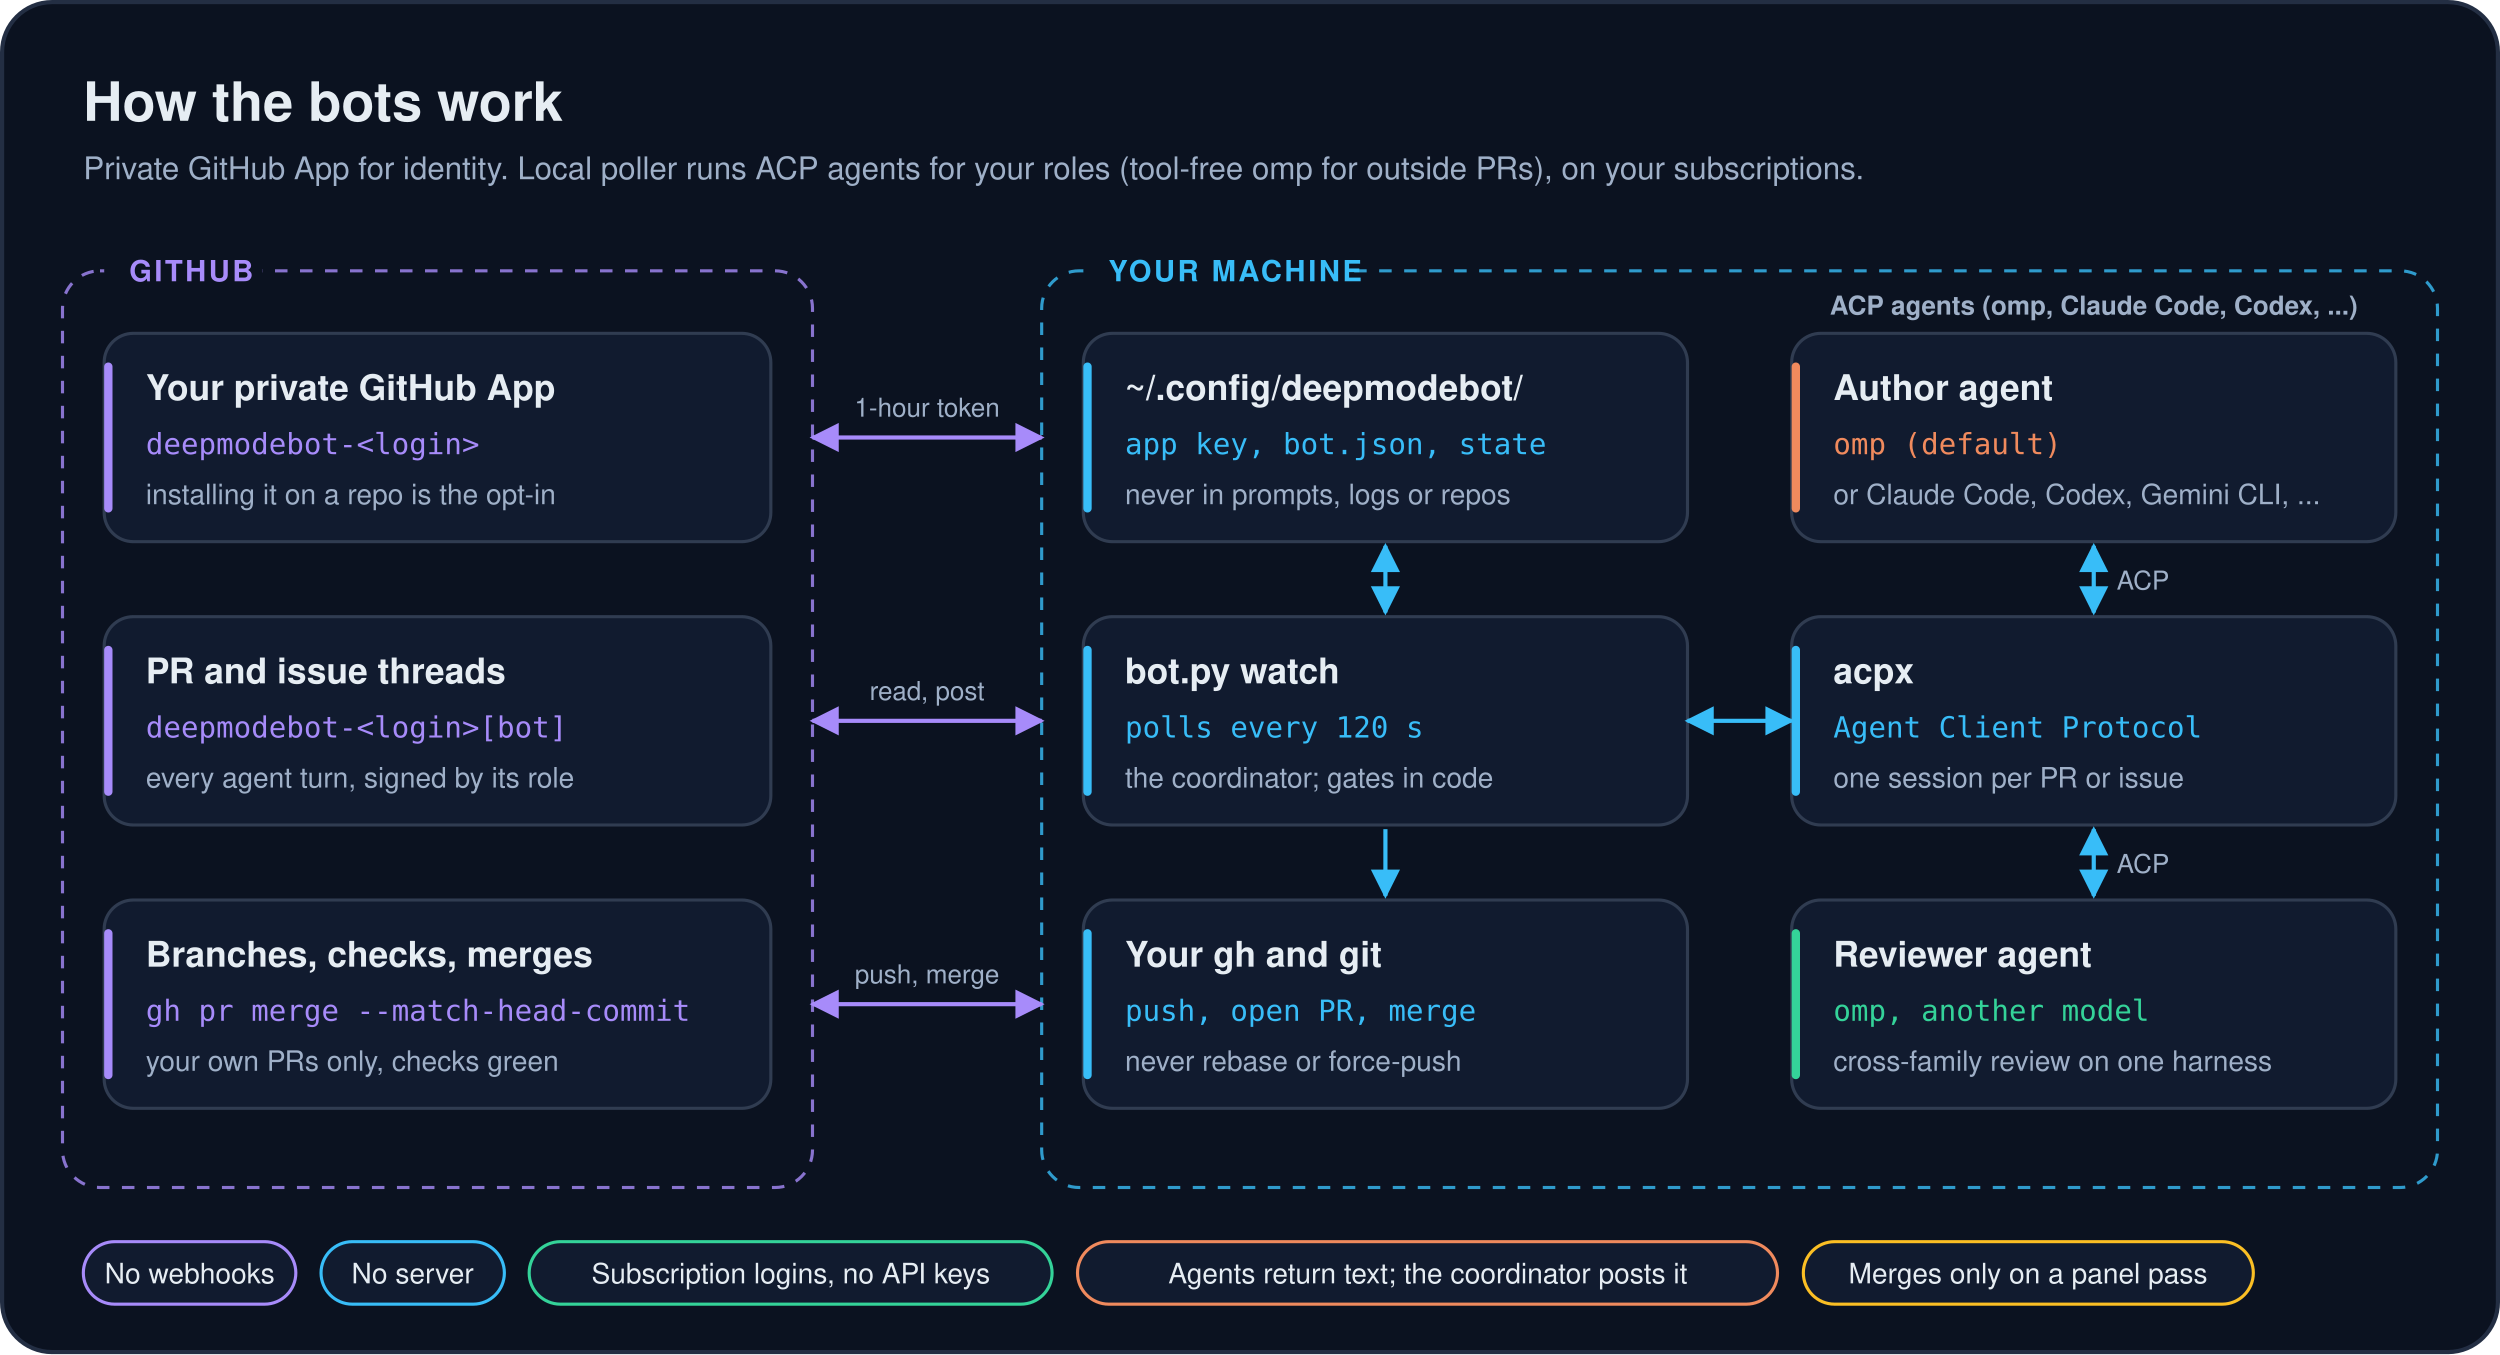
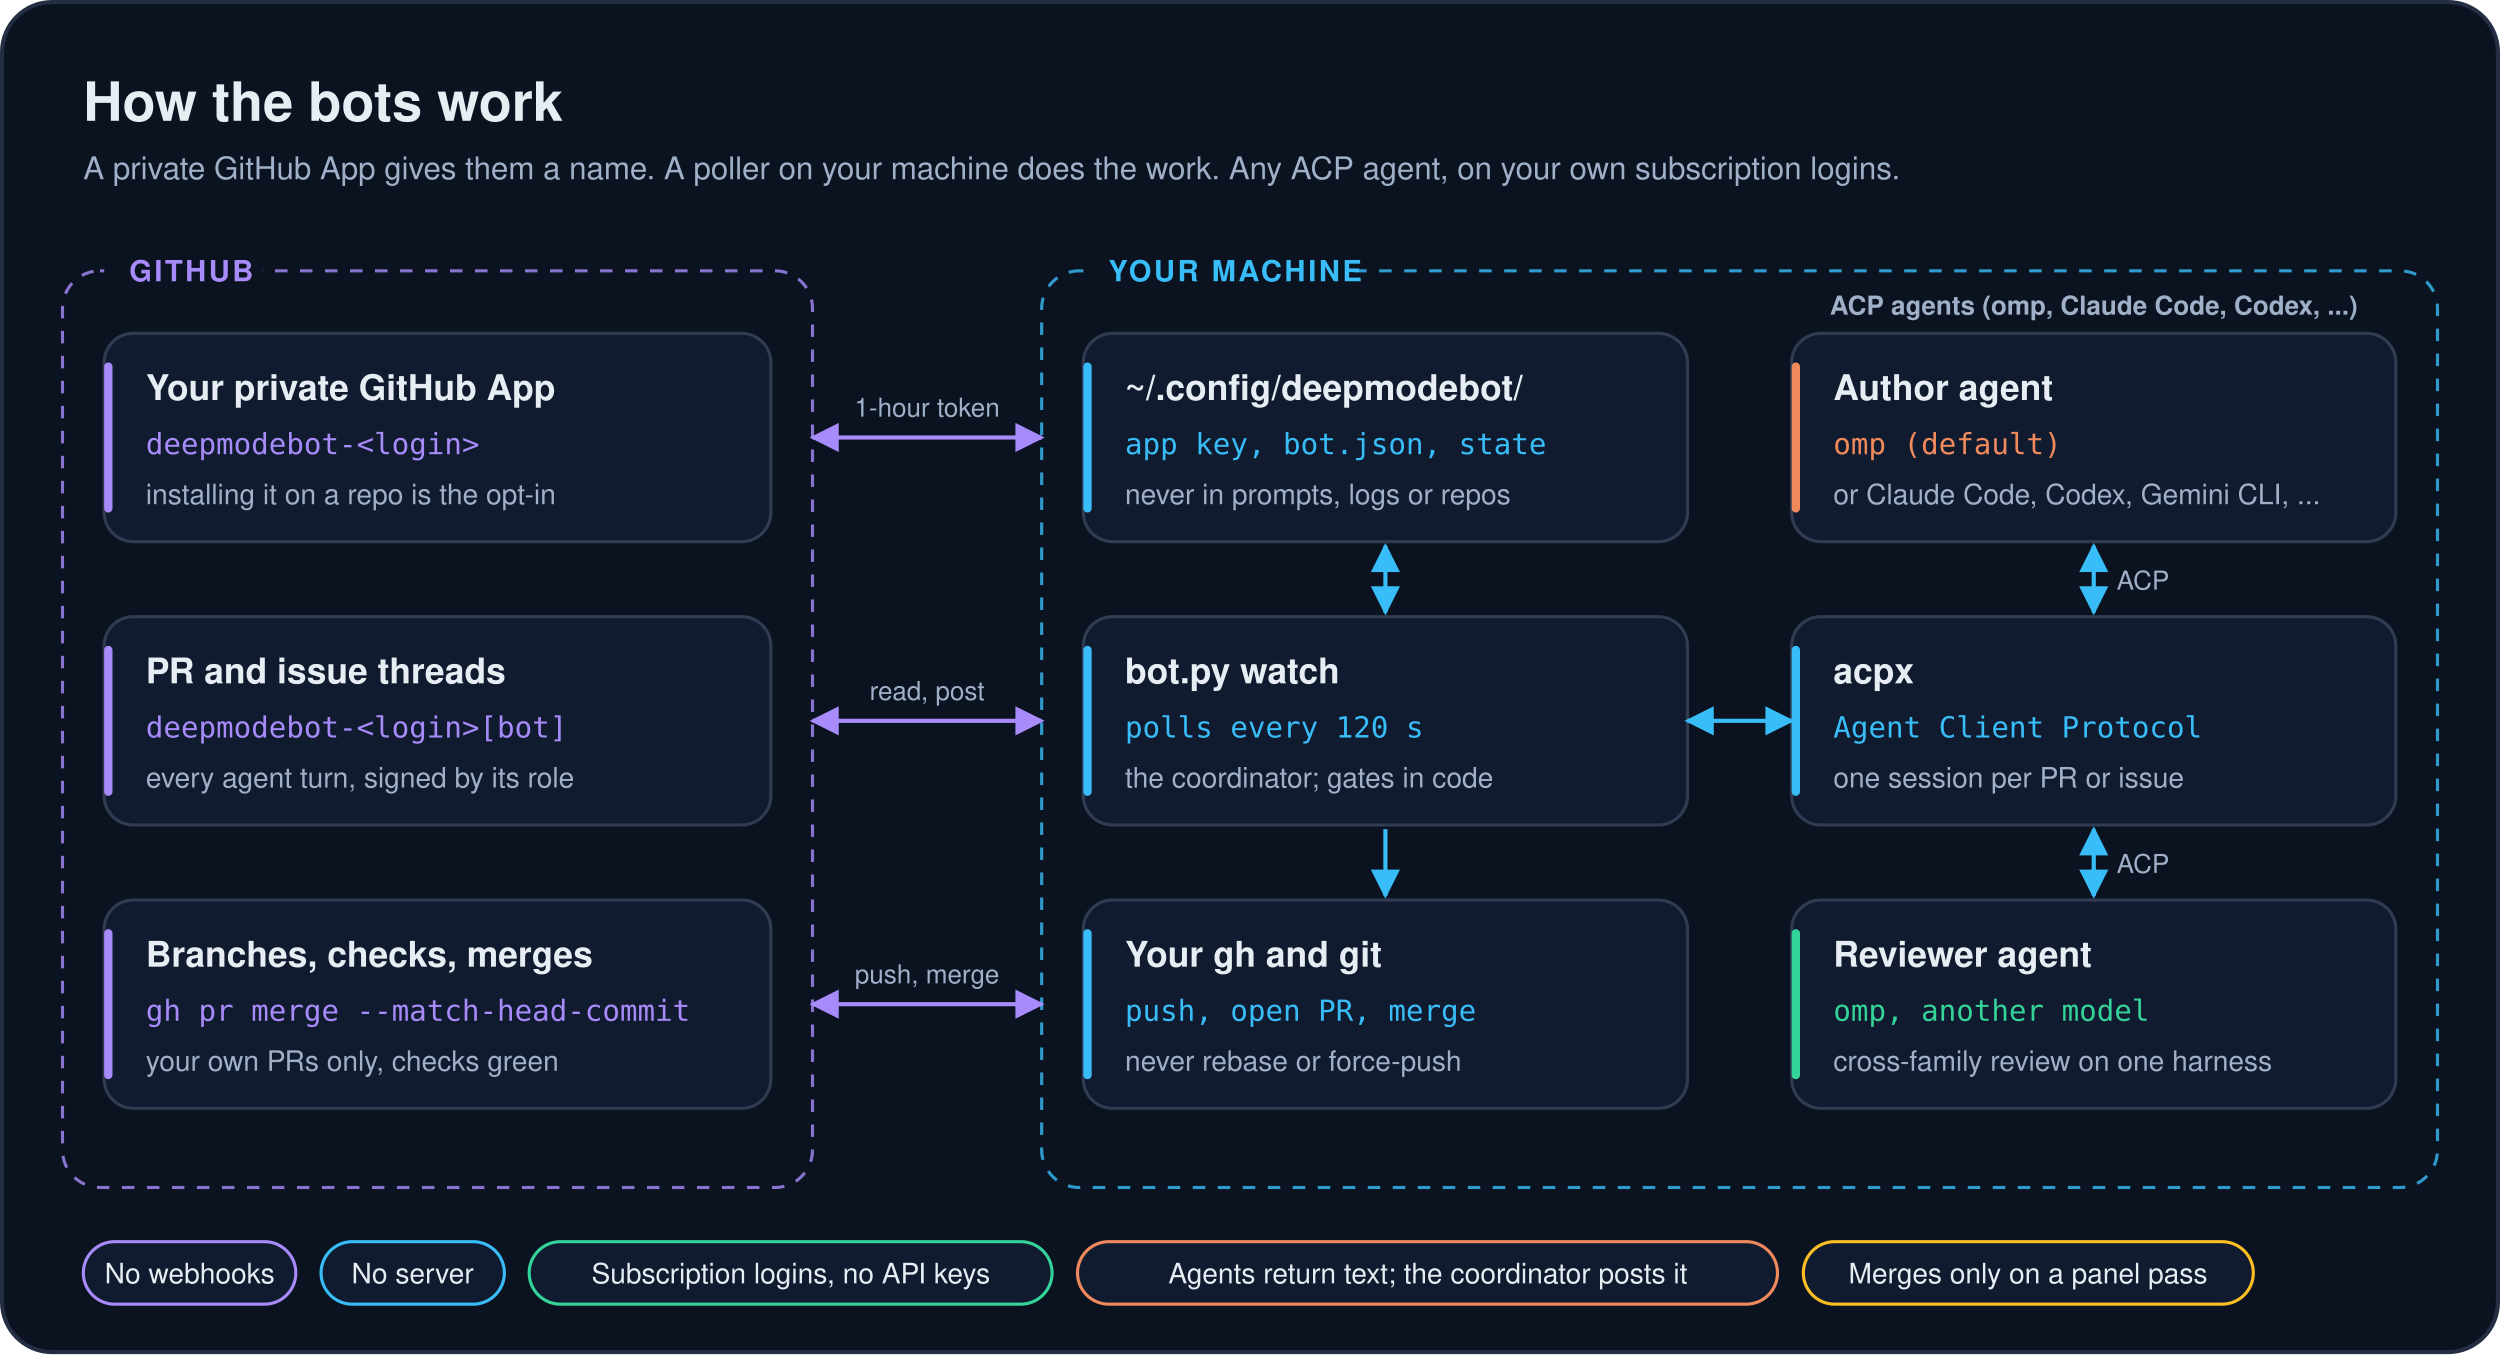
<svg xmlns="http://www.w3.org/2000/svg" width="1200" height="650" viewBox="0 0 1200 650" role="img" aria-labelledby="t d">
  <defs>
    <marker id="ah" viewBox="0 0 10 10" refX="9" refY="5" markerWidth="7" markerHeight="7" orient="auto-start-reverse">
      <path d="M0 0L10 5L0 10z" fill="#9fb0c8" />
    </marker>
    <marker id="ahA" viewBox="0 0 10 10" refX="9" refY="5" markerWidth="7" markerHeight="7" orient="auto-start-reverse">
      <path d="M0 0L10 5L0 10z" fill="#fbbf24" />
    </marker>
    <marker id="ahV" viewBox="0 0 10 10" refX="9" refY="5" markerWidth="7" markerHeight="7" orient="auto-start-reverse">
      <path d="M0 0L10 5L0 10z" fill="#a78bfa" />
    </marker>
    <marker id="ahS" viewBox="0 0 10 10" refX="9" refY="5" markerWidth="7" markerHeight="7" orient="auto-start-reverse">
      <path d="M0 0L10 5L0 10z" fill="#38bdf8" />
    </marker>
  </defs>
  <rect x="1" y="1" width="1198" height="648" rx="24" fill="#0b1220" stroke="#232e43" stroke-width="2" />
  <text x="40" y="58" font-family="ui-sans-serif, -apple-system, 'Segoe UI', Helvetica, Arial, sans-serif" font-size="26" font-weight="700" fill="#e6edf3" text-anchor="start">How the bots work</text>
-   <text x="40" y="86" font-family="ui-sans-serif, -apple-system, 'Segoe UI', Helvetica, Arial, sans-serif" font-size="15" font-weight="400" fill="#9fb0c8" text-anchor="start">Private GitHub App for identity. Local poller runs ACP agents for your roles (tool-free omp for outside PRs), on your subscriptions.</text>
+   <text x="40" y="86" font-family="ui-sans-serif, -apple-system, 'Segoe UI', Helvetica, Arial, sans-serif" font-size="15" font-weight="400" fill="#9fb0c8" text-anchor="start">A private GitHub App gives them a name. A poller on your machine does the work. Any ACP agent, on your own subscription logins.</text>
  <rect x="30" y="130" width="360" height="440" rx="18" fill="none" stroke="#a78bfa" stroke-width="1.5" stroke-dasharray="6 6" opacity="0.8" />
  <rect x="50" y="117" width="76" height="26" rx="13" fill="#0b1220" />
  <text x="62" y="135" font-family="ui-sans-serif, -apple-system, 'Segoe UI', Helvetica, Arial, sans-serif" font-size="14" font-weight="700" fill="#a78bfa" text-anchor="start" letter-spacing="1.2">GITHUB</text>
  <rect x="50" y="160" width="320" height="100" rx="14" fill="#111b2f" stroke="#303c51" stroke-width="1.5" />
  <rect x="50" y="174" width="4" height="72" rx="2" fill="#a78bfa" />
  <text x="70" y="192" font-family="ui-sans-serif, -apple-system, 'Segoe UI', Helvetica, Arial, sans-serif" font-size="17" font-weight="600" fill="#e6edf3" text-anchor="start">Your private GitHub App</text>
  <text x="70" y="218" font-family="ui-monospace, SFMono-Regular, 'Cascadia Mono', Consolas, Menlo, monospace" font-size="14" font-weight="500" fill="#a78bfa" text-anchor="start">deepmodebot-&lt;login&gt;</text>
  <text x="70" y="242" font-family="ui-sans-serif, -apple-system, 'Segoe UI', Helvetica, Arial, sans-serif" font-size="13.5" font-weight="400" fill="#9fb0c8" text-anchor="start">installing it on a repo is the opt-in</text>
  <rect x="50" y="296" width="320" height="100" rx="14" fill="#111b2f" stroke="#303c51" stroke-width="1.5" />
  <rect x="50" y="310" width="4" height="72" rx="2" fill="#a78bfa" />
  <text x="70" y="328" font-family="ui-sans-serif, -apple-system, 'Segoe UI', Helvetica, Arial, sans-serif" font-size="17" font-weight="600" fill="#e6edf3" text-anchor="start">PR and issue threads</text>
  <text x="70" y="354" font-family="ui-monospace, SFMono-Regular, 'Cascadia Mono', Consolas, Menlo, monospace" font-size="14" font-weight="500" fill="#a78bfa" text-anchor="start">deepmodebot-&lt;login&gt;[bot]</text>
  <text x="70" y="378" font-family="ui-sans-serif, -apple-system, 'Segoe UI', Helvetica, Arial, sans-serif" font-size="13.5" font-weight="400" fill="#9fb0c8" text-anchor="start">every agent turn, signed by its role</text>
  <rect x="50" y="432" width="320" height="100" rx="14" fill="#111b2f" stroke="#303c51" stroke-width="1.5" />
  <rect x="50" y="446" width="4" height="72" rx="2" fill="#a78bfa" />
  <text x="70" y="464" font-family="ui-sans-serif, -apple-system, 'Segoe UI', Helvetica, Arial, sans-serif" font-size="17" font-weight="600" fill="#e6edf3" text-anchor="start">Branches, checks, merges</text>
  <text x="70" y="490" font-family="ui-monospace, SFMono-Regular, 'Cascadia Mono', Consolas, Menlo, monospace" font-size="14" font-weight="500" fill="#a78bfa" text-anchor="start">gh pr merge --match-head-commit</text>
  <text x="70" y="514" font-family="ui-sans-serif, -apple-system, 'Segoe UI', Helvetica, Arial, sans-serif" font-size="13.5" font-weight="400" fill="#9fb0c8" text-anchor="start">your own PRs only, checks green</text>
  <rect x="500" y="130" width="670" height="440" rx="18" fill="none" stroke="#38bdf8" stroke-width="1.5" stroke-dasharray="6 6" opacity="0.8" />
  <rect x="520" y="117" width="127" height="26" rx="13" fill="#0b1220" />
  <text x="532" y="135" font-family="ui-sans-serif, -apple-system, 'Segoe UI', Helvetica, Arial, sans-serif" font-size="14" font-weight="700" fill="#38bdf8" text-anchor="start" letter-spacing="1.2">YOUR MACHINE</text>
  <rect x="520" y="160" width="290" height="100" rx="14" fill="#111b2f" stroke="#303c51" stroke-width="1.5" />
  <rect x="520" y="174" width="4" height="72" rx="2" fill="#38bdf8" />
  <text x="540" y="192" font-family="ui-sans-serif, -apple-system, 'Segoe UI', Helvetica, Arial, sans-serif" font-size="17" font-weight="600" fill="#e6edf3" text-anchor="start">~/.config/deepmodebot/</text>
  <text x="540" y="218" font-family="ui-monospace, SFMono-Regular, 'Cascadia Mono', Consolas, Menlo, monospace" font-size="14" font-weight="500" fill="#38bdf8" text-anchor="start">app key, bot.json, state</text>
  <text x="540" y="242" font-family="ui-sans-serif, -apple-system, 'Segoe UI', Helvetica, Arial, sans-serif" font-size="13.5" font-weight="400" fill="#9fb0c8" text-anchor="start">never in prompts, logs or repos</text>
  <rect x="520" y="296" width="290" height="100" rx="14" fill="#111b2f" stroke="#303c51" stroke-width="1.5" />
  <rect x="520" y="310" width="4" height="72" rx="2" fill="#38bdf8" />
  <text x="540" y="328" font-family="ui-sans-serif, -apple-system, 'Segoe UI', Helvetica, Arial, sans-serif" font-size="17" font-weight="600" fill="#e6edf3" text-anchor="start">bot.py watch</text>
  <text x="540" y="354" font-family="ui-monospace, SFMono-Regular, 'Cascadia Mono', Consolas, Menlo, monospace" font-size="14" font-weight="500" fill="#38bdf8" text-anchor="start">polls every 120 s</text>
  <text x="540" y="378" font-family="ui-sans-serif, -apple-system, 'Segoe UI', Helvetica, Arial, sans-serif" font-size="13.5" font-weight="400" fill="#9fb0c8" text-anchor="start">the coordinator; gates in code</text>
  <rect x="520" y="432" width="290" height="100" rx="14" fill="#111b2f" stroke="#303c51" stroke-width="1.5" />
  <rect x="520" y="446" width="4" height="72" rx="2" fill="#38bdf8" />
  <text x="540" y="464" font-family="ui-sans-serif, -apple-system, 'Segoe UI', Helvetica, Arial, sans-serif" font-size="17" font-weight="600" fill="#e6edf3" text-anchor="start">Your gh and git</text>
  <text x="540" y="490" font-family="ui-monospace, SFMono-Regular, 'Cascadia Mono', Consolas, Menlo, monospace" font-size="14" font-weight="500" fill="#38bdf8" text-anchor="start">push, open PR, merge</text>
  <text x="540" y="514" font-family="ui-sans-serif, -apple-system, 'Segoe UI', Helvetica, Arial, sans-serif" font-size="13.5" font-weight="400" fill="#9fb0c8" text-anchor="start">never rebase or force-push</text>
  <rect x="860" y="160" width="290" height="100" rx="14" fill="#111b2f" stroke="#303c51" stroke-width="1.5" />
  <rect x="860" y="174" width="4" height="72" rx="2" fill="#f08a5d" />
  <text x="880" y="192" font-family="ui-sans-serif, -apple-system, 'Segoe UI', Helvetica, Arial, sans-serif" font-size="17" font-weight="600" fill="#e6edf3" text-anchor="start">Author agent</text>
  <text x="880" y="218" font-family="ui-monospace, SFMono-Regular, 'Cascadia Mono', Consolas, Menlo, monospace" font-size="14" font-weight="500" fill="#f08a5d" text-anchor="start">omp (default)</text>
  <text x="880" y="242" font-family="ui-sans-serif, -apple-system, 'Segoe UI', Helvetica, Arial, sans-serif" font-size="13.5" font-weight="400" fill="#9fb0c8" text-anchor="start">or Claude Code, Codex, Gemini CLI, ...</text>
  <rect x="860" y="296" width="290" height="100" rx="14" fill="#111b2f" stroke="#303c51" stroke-width="1.5" />
  <rect x="860" y="310" width="4" height="72" rx="2" fill="#38bdf8" />
  <text x="880" y="328" font-family="ui-sans-serif, -apple-system, 'Segoe UI', Helvetica, Arial, sans-serif" font-size="17" font-weight="600" fill="#e6edf3" text-anchor="start">acpx</text>
  <text x="880" y="354" font-family="ui-monospace, SFMono-Regular, 'Cascadia Mono', Consolas, Menlo, monospace" font-size="14" font-weight="500" fill="#38bdf8" text-anchor="start">Agent Client Protocol</text>
  <text x="880" y="378" font-family="ui-sans-serif, -apple-system, 'Segoe UI', Helvetica, Arial, sans-serif" font-size="13.5" font-weight="400" fill="#9fb0c8" text-anchor="start">one session per PR or issue</text>
  <rect x="860" y="432" width="290" height="100" rx="14" fill="#111b2f" stroke="#303c51" stroke-width="1.5" />
  <rect x="860" y="446" width="4" height="72" rx="2" fill="#34d399" />
  <text x="880" y="464" font-family="ui-sans-serif, -apple-system, 'Segoe UI', Helvetica, Arial, sans-serif" font-size="17" font-weight="600" fill="#e6edf3" text-anchor="start">Reviewer agent</text>
  <text x="880" y="490" font-family="ui-monospace, SFMono-Regular, 'Cascadia Mono', Consolas, Menlo, monospace" font-size="14" font-weight="500" fill="#34d399" text-anchor="start">omp, another model</text>
  <text x="880" y="514" font-family="ui-sans-serif, -apple-system, 'Segoe UI', Helvetica, Arial, sans-serif" font-size="13.5" font-weight="400" fill="#9fb0c8" text-anchor="start">cross-family review on one harness</text>
  <line x1="390" y1="210" x2="500" y2="210" stroke="#a78bfa" stroke-width="2" marker-start="url(#ahV)" marker-end="url(#ahV)" />
  <text x="445" y="200" font-family="ui-sans-serif, -apple-system, 'Segoe UI', Helvetica, Arial, sans-serif" font-size="12.5" font-weight="400" fill="#9fb0c8" text-anchor="middle">1-hour token</text>
  <line x1="390" y1="346" x2="500" y2="346" stroke="#a78bfa" stroke-width="2" marker-start="url(#ahV)" marker-end="url(#ahV)" />
  <text x="445" y="336" font-family="ui-sans-serif, -apple-system, 'Segoe UI', Helvetica, Arial, sans-serif" font-size="12.5" font-weight="400" fill="#9fb0c8" text-anchor="middle">read, post</text>
  <line x1="390" y1="482" x2="500" y2="482" stroke="#a78bfa" stroke-width="2" marker-start="url(#ahV)" marker-end="url(#ahV)" />
  <text x="445" y="472" font-family="ui-sans-serif, -apple-system, 'Segoe UI', Helvetica, Arial, sans-serif" font-size="12.5" font-weight="400" fill="#9fb0c8" text-anchor="middle">push, merge</text>
  <line x1="665" y1="262" x2="665" y2="294" stroke="#38bdf8" stroke-width="2" marker-start="url(#ahS)" marker-end="url(#ahS)" />
  <line x1="665" y1="398" x2="665" y2="430" stroke="#38bdf8" stroke-width="2" marker-end="url(#ahS)" />
  <line x1="810" y1="346" x2="860" y2="346" stroke="#38bdf8" stroke-width="2" marker-start="url(#ahS)" marker-end="url(#ahS)" />
  <line x1="1005" y1="262" x2="1005" y2="294" stroke="#38bdf8" stroke-width="2" marker-start="url(#ahS)" marker-end="url(#ahS)" />
  <line x1="1005" y1="398" x2="1005" y2="430" stroke="#38bdf8" stroke-width="2" marker-start="url(#ahS)" marker-end="url(#ahS)" />
  <text x="1016" y="283" font-family="ui-sans-serif, -apple-system, 'Segoe UI', Helvetica, Arial, sans-serif" font-size="12.5" font-weight="400" fill="#9fb0c8" text-anchor="start">ACP</text>
  <text x="1005" y="151" font-family="ui-sans-serif, -apple-system, 'Segoe UI', Helvetica, Arial, sans-serif" font-size="12.5" font-weight="600" fill="#9fb0c8" text-anchor="middle">ACP agents (omp, Claude Code, Codex, ...)</text>
  <text x="1016" y="419" font-family="ui-sans-serif, -apple-system, 'Segoe UI', Helvetica, Arial, sans-serif" font-size="12.5" font-weight="400" fill="#9fb0c8" text-anchor="start">ACP</text>
  <rect x="40" y="596" width="102" height="30" rx="15" fill="#111b2f" stroke="#a78bfa" stroke-width="1.5" />
  <text x="91.05" y="616" font-family="ui-sans-serif, -apple-system, 'Segoe UI', Helvetica, Arial, sans-serif" font-size="13.5" font-weight="500" fill="#e6edf3" text-anchor="middle">No webhooks</text>
  <rect x="154.1" y="596" width="88" height="30" rx="15" fill="#111b2f" stroke="#38bdf8" stroke-width="1.5" />
  <text x="198.05" y="616" font-family="ui-sans-serif, -apple-system, 'Segoe UI', Helvetica, Arial, sans-serif" font-size="13.5" font-weight="500" fill="#e6edf3" text-anchor="middle">No server</text>
  <rect x="254.0" y="596" width="251" height="30" rx="15" fill="#111b2f" stroke="#34d399" stroke-width="1.5" />
  <text x="379.6" y="616" font-family="ui-sans-serif, -apple-system, 'Segoe UI', Helvetica, Arial, sans-serif" font-size="13.5" font-weight="500" fill="#e6edf3" text-anchor="middle">Subscription logins, no API keys</text>
  <rect x="517.2" y="596" width="336" height="30" rx="15" fill="#111b2f" stroke="#f08a5d" stroke-width="1.5" />
  <text x="685.4" y="616" font-family="ui-sans-serif, -apple-system, 'Segoe UI', Helvetica, Arial, sans-serif" font-size="13.5" font-weight="500" fill="#e6edf3" text-anchor="middle">Agents return text; the coordinator posts it</text>
  <rect x="865.6" y="596" width="216" height="30" rx="15" fill="#111b2f" stroke="#fbbf24" stroke-width="1.5" />
  <text x="973.45" y="616" font-family="ui-sans-serif, -apple-system, 'Segoe UI', Helvetica, Arial, sans-serif" font-size="13.5" font-weight="500" fill="#e6edf3" text-anchor="middle">Merges only on a panel pass</text>
</svg>
